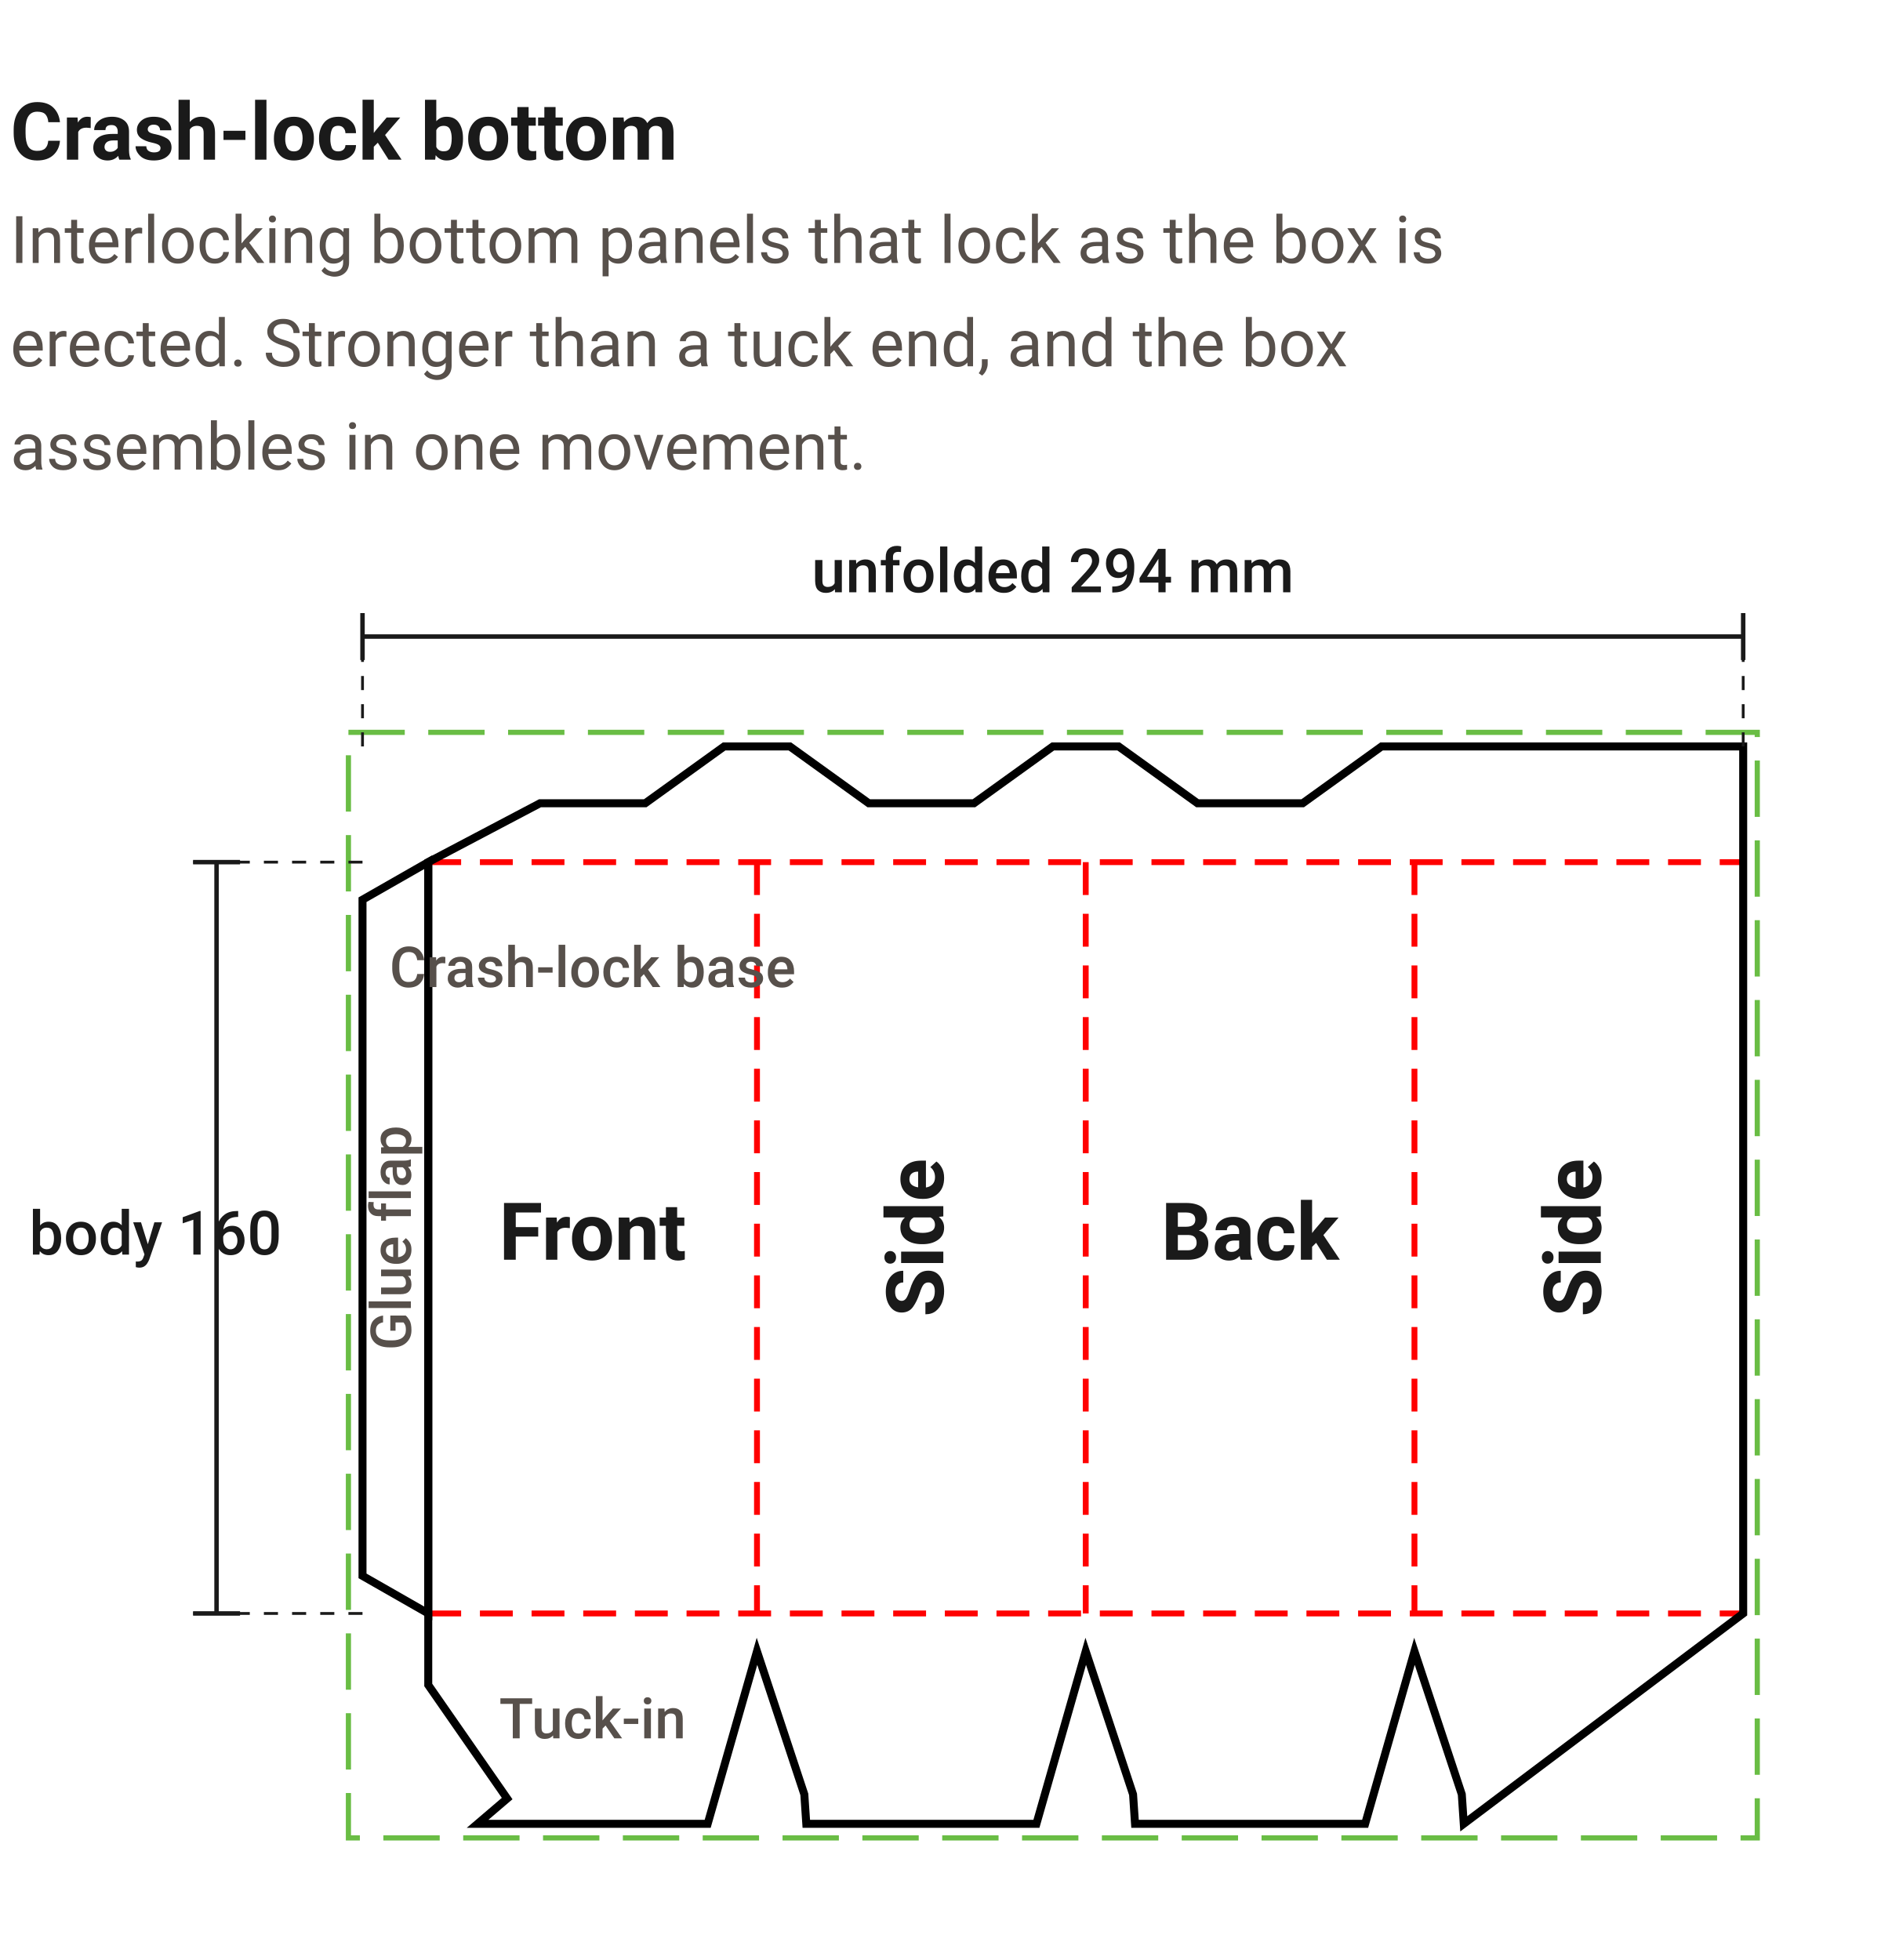
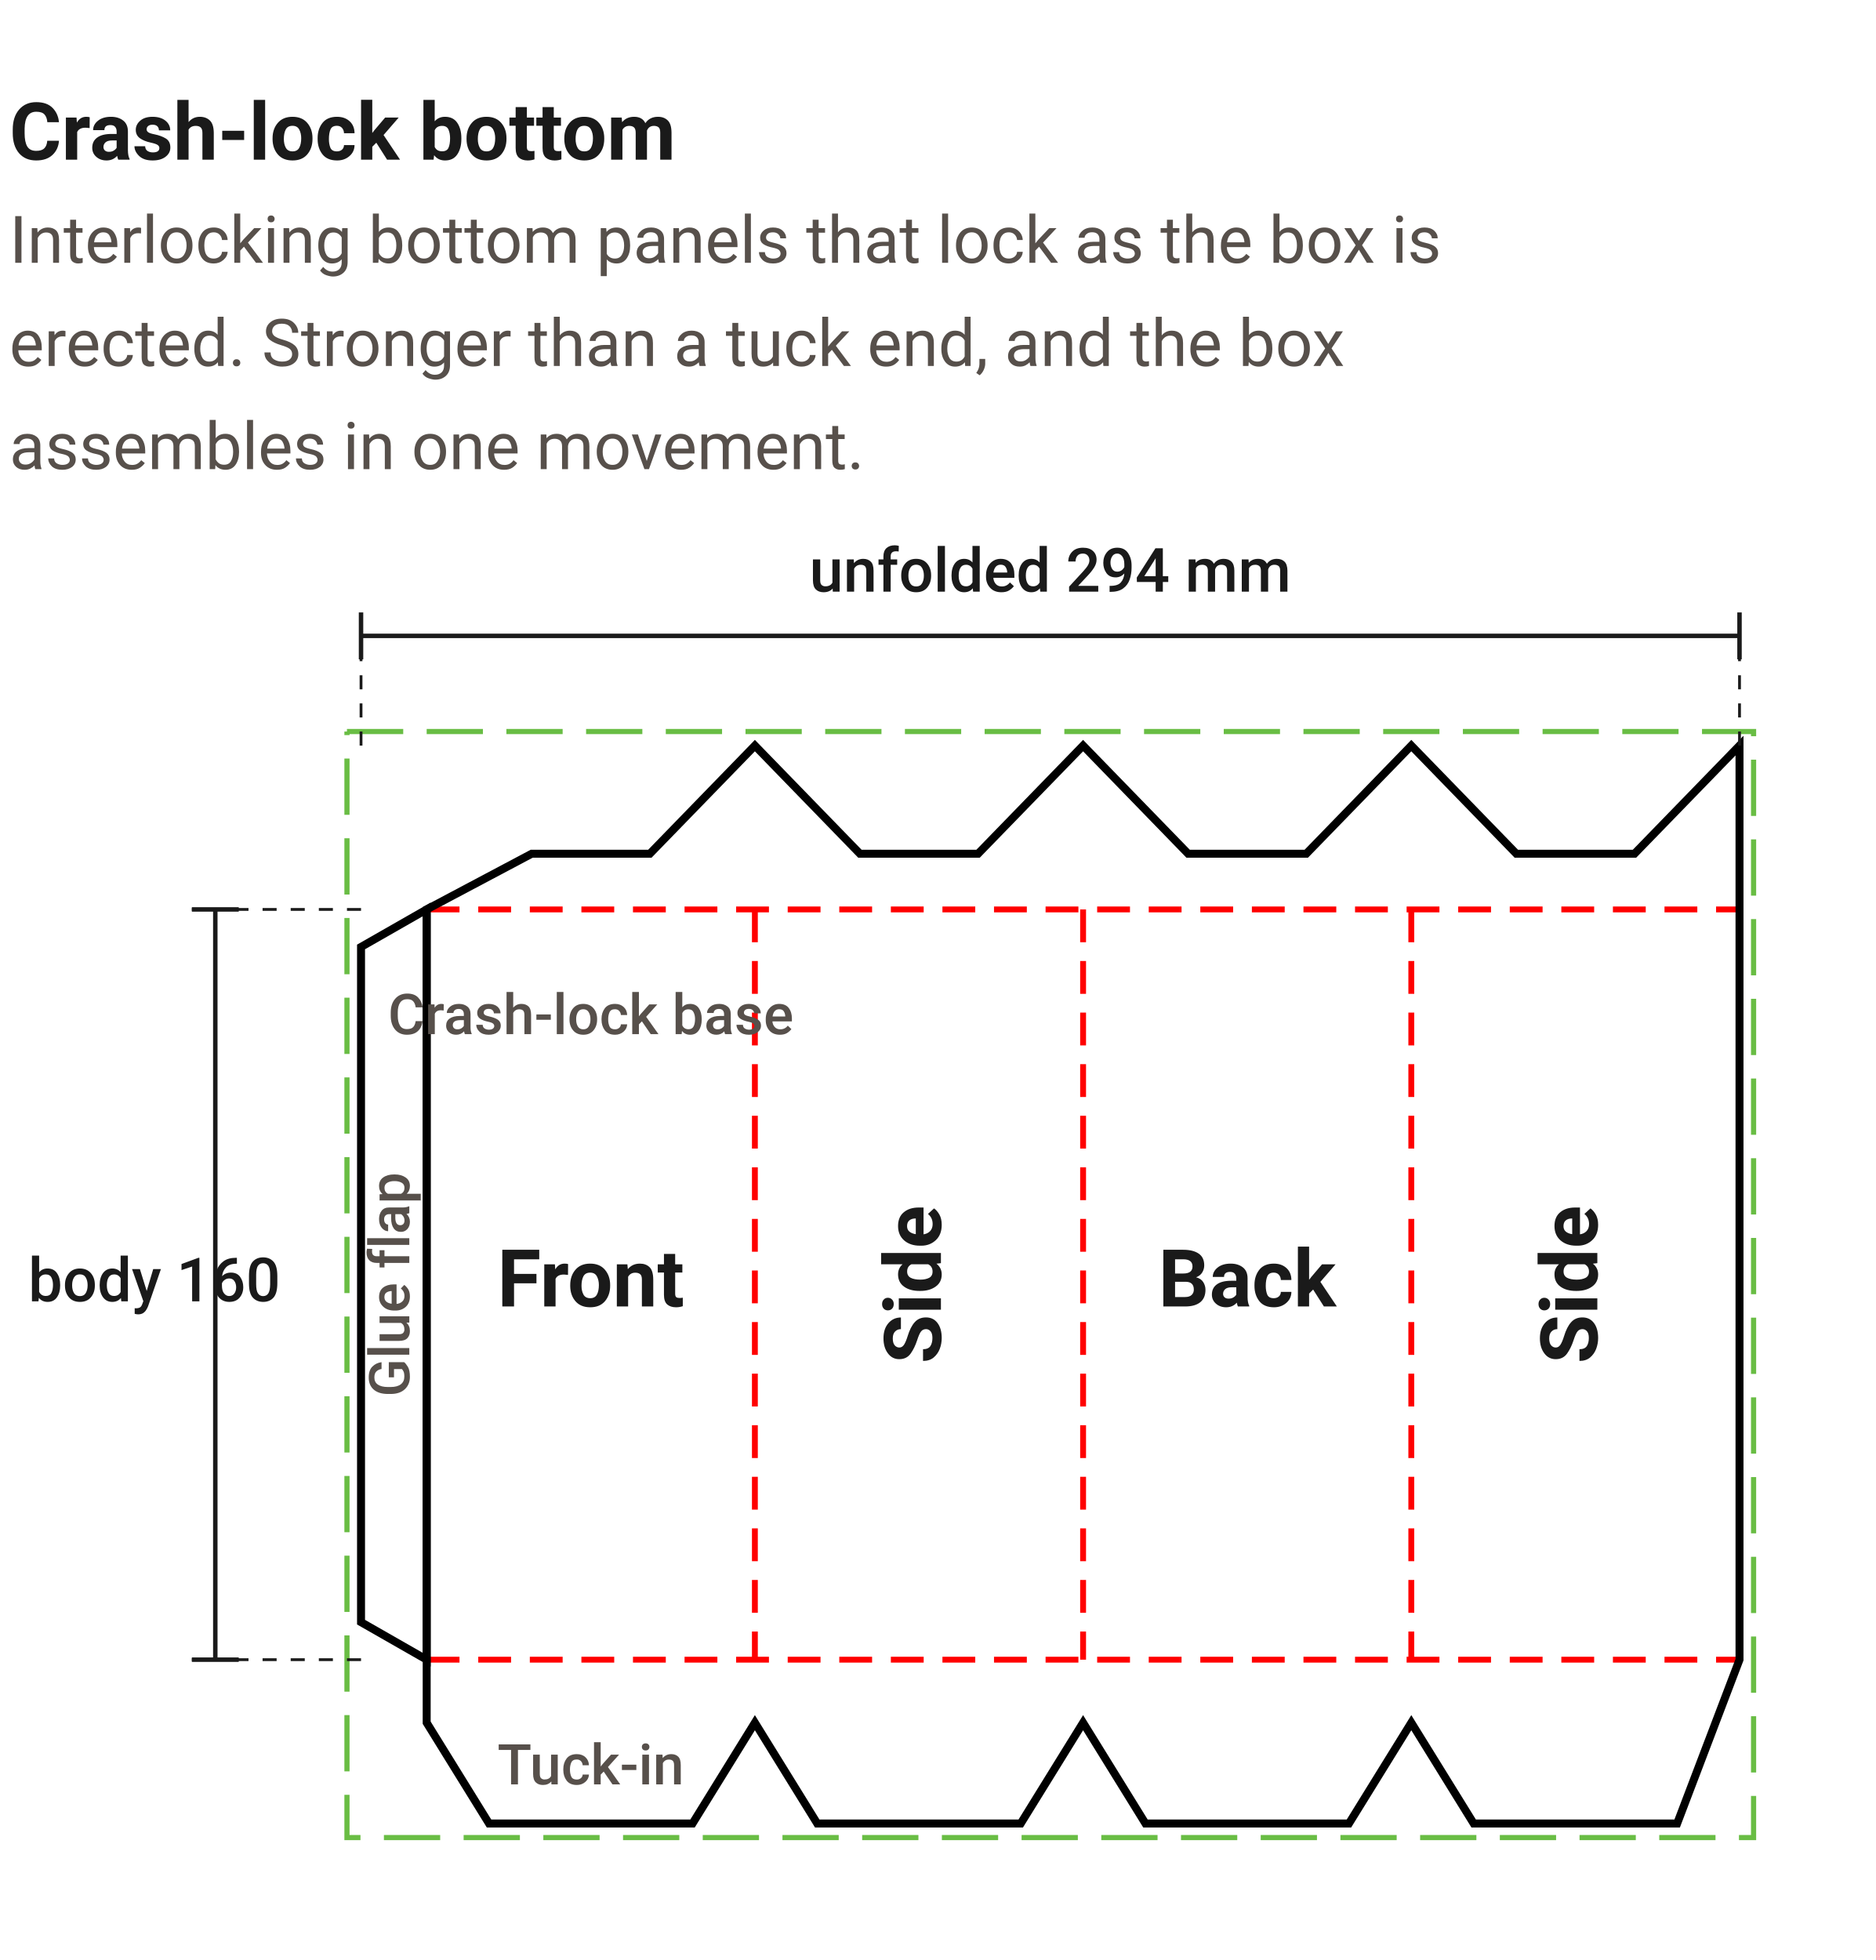
- <svg xmlns="http://www.w3.org/2000/svg" viewBox="-91.0 -138.8 400.0 417.4" width="400" height="417" role="img" aria-labelledby="tcrash-lock dcrash-lock">
+ <svg xmlns="http://www.w3.org/2000/svg" viewBox="-91.0 -149.1 400.0 417.9" width="400" height="418" role="img" aria-labelledby="tcrash-lock dcrash-lock">
  <g>
    <line x1="70.00" y1="44.80" x2="70.00" y2="204.80" stroke="#FF0000" stroke-width="1.25" stroke-dasharray="7 4" />
    <line x1="140.00" y1="44.80" x2="140.00" y2="204.80" stroke="#FF0000" stroke-width="1.25" stroke-dasharray="7 4" />
    <line x1="210.00" y1="44.80" x2="210.00" y2="204.80" stroke="#FF0000" stroke-width="1.25" stroke-dasharray="7 4" />
    <line x1="0.00" y1="44.80" x2="280.00" y2="44.80" stroke="#FF0000" stroke-width="1.25" stroke-dasharray="7 4" />
    <line x1="0.00" y1="204.80" x2="280.00" y2="204.80" stroke="#FF0000" stroke-width="1.25" stroke-dasharray="7 4" />
    <line x1="0.00" y1="44.80" x2="0.00" y2="204.80" stroke="#FF0000" stroke-width="1.25" stroke-dasharray="7 4" />
-     <path d="M0.00,44.80 L23.80,32.26 L46.20,32.26 L63.00,20.16 L77.00,20.16 L93.80,32.26 L116.20,32.26 L133.00,20.16 L147.00,20.16 L163.80,32.26 L186.20,32.26 L203.00,20.16 L280.00,20.16 L280.00,44.80 L280.00,204.80 L220.50,249.60 L220.08,243.33 L210.00,212.86 L210.00,212.86 L199.50,249.60 L150.50,249.60 L150.08,243.33 L140.00,212.86 L140.00,212.86 L129.50,249.60 L80.50,249.60 L80.08,243.33 L70.00,212.86 L70.00,212.86 L59.50,249.60 L10.50,249.60 L16.80,244.22 L0.00,220.03 L0.00,204.80 Z" fill="none" stroke="#000000" stroke-width="1.7" stroke-linejoin="miter" />
+     <path d="M0.00,44.80 L22.40,32.92 L47.60,32.92 L70.00,9.86 L70.00,9.86 L92.40,32.92 L117.60,32.92 L140.00,9.86 L140.00,9.86 L162.40,32.92 L187.60,32.92 L210.00,9.86 L210.00,9.86 L232.40,32.92 L257.60,32.92 L280.00,9.86 L280.00,44.80 L280.00,204.80 L266.70,239.74 L223.30,239.74 L210.00,218.24 L210.00,218.24 L196.70,239.74 L153.30,239.74 L140.00,218.24 L140.00,218.24 L126.70,239.74 L83.30,239.74 L70.00,218.24 L70.00,218.24 L56.70,239.74 L13.30,239.74 L0.00,218.24 L0.00,204.80 Z" fill="none" stroke="#000000" stroke-width="1.7" stroke-linejoin="miter" />
    <path d="M0.00,44.80 L-14.00,52.80 L-14.00,196.80 L0.00,204.80 Z" fill="none" stroke="#000000" stroke-width="1.7" stroke-linejoin="miter" />
-     <path d="M-17.00,17.16 L283.00,17.16 L283.00,252.60 L-17.00,252.60 L-17.00,17.16" fill="none" stroke="#69BD44" stroke-width="1.1" stroke-dasharray="12 5" />
+     <path d="M-17.00,6.86 L283.00,6.86 L283.00,242.74 L-17.00,242.74 L-17.00,6.86" fill="none" stroke="#69BD44" stroke-width="1.1" stroke-dasharray="12 5" />
    <text x="35.00" y="124.80" font-family="ui-sans-serif,system-ui,-apple-system,'Segoe UI',Roboto,'Helvetica Neue',Arial,sans-serif" font-size="17" font-weight="600" fill="#1A1A1A" text-anchor="middle" dominant-baseline="middle">Front</text>
    <text x="105.00" y="124.80" transform="rotate(-90 105.00 124.80)" font-family="ui-sans-serif,system-ui,-apple-system,'Segoe UI',Roboto,'Helvetica Neue',Arial,sans-serif" font-size="17" font-weight="600" fill="#1A1A1A" text-anchor="middle" dominant-baseline="middle">Side</text>
    <text x="175.00" y="124.80" font-family="ui-sans-serif,system-ui,-apple-system,'Segoe UI',Roboto,'Helvetica Neue',Arial,sans-serif" font-size="17" font-weight="600" fill="#1A1A1A" text-anchor="middle" dominant-baseline="middle">Back</text>
    <text x="245.00" y="124.80" transform="rotate(-90 245.00 124.80)" font-family="ui-sans-serif,system-ui,-apple-system,'Segoe UI',Roboto,'Helvetica Neue',Arial,sans-serif" font-size="17" font-weight="600" fill="#1A1A1A" text-anchor="middle" dominant-baseline="middle">Side</text>
    <text x="-7.00" y="124.80" transform="rotate(-90 -7.00 124.80)" font-family="ui-sans-serif,system-ui,-apple-system,'Segoe UI',Roboto,'Helvetica Neue',Arial,sans-serif" font-size="12" font-weight="500" fill="#57504B" text-anchor="middle" dominant-baseline="middle">Glue flap</text>
    <text x="35.00" y="68.10" font-family="ui-sans-serif,system-ui,-apple-system,'Segoe UI',Roboto,'Helvetica Neue',Arial,sans-serif" font-size="12" font-weight="500" fill="#57504B" text-anchor="middle" dominant-baseline="middle">Crash-lock base</text>
    <text x="35.00" y="228.10" font-family="ui-sans-serif,system-ui,-apple-system,'Segoe UI',Roboto,'Helvetica Neue',Arial,sans-serif" font-size="12" font-weight="500" fill="#57504B" text-anchor="middle" dominant-baseline="middle">Tuck-in</text>
-     <line x1="-14.00" y1="-3.24" x2="280.00" y2="-3.24" stroke="#1A1A1A" stroke-width="0.95" />
-     <line x1="-14.00" y1="20.16" x2="-14.00" y2="-8.24" stroke="#1A1A1A" stroke-width="0.6" stroke-dasharray="3 3" />
-     <line x1="-14.00" y1="-8.24" x2="-14.00" y2="1.76" stroke="#1A1A1A" stroke-width="0.95" />
-     <line x1="280.00" y1="20.16" x2="280.00" y2="-8.24" stroke="#1A1A1A" stroke-width="0.6" stroke-dasharray="3 3" />
-     <line x1="280.00" y1="-8.24" x2="280.00" y2="1.76" stroke="#1A1A1A" stroke-width="0.95" />
-     <text x="133.00" y="-16.24" font-family="ui-sans-serif,system-ui,-apple-system,'Segoe UI',Roboto,'Helvetica Neue',Arial,sans-serif" font-size="13" font-weight="500" fill="#1A1A1A" text-anchor="middle" dominant-baseline="middle">unfolded 294 mm</text>
+     <line x1="-14.00" y1="-13.54" x2="280.00" y2="-13.54" stroke="#1A1A1A" stroke-width="0.95" />
+     <line x1="-14.00" y1="9.86" x2="-14.00" y2="-18.54" stroke="#1A1A1A" stroke-width="0.6" stroke-dasharray="3 3" />
+     <line x1="-14.00" y1="-18.54" x2="-14.00" y2="-8.54" stroke="#1A1A1A" stroke-width="0.95" />
+     <line x1="280.00" y1="9.86" x2="280.00" y2="-18.54" stroke="#1A1A1A" stroke-width="0.6" stroke-dasharray="3 3" />
+     <line x1="280.00" y1="-18.54" x2="280.00" y2="-8.54" stroke="#1A1A1A" stroke-width="0.95" />
+     <text x="133.00" y="-26.54" font-family="ui-sans-serif,system-ui,-apple-system,'Segoe UI',Roboto,'Helvetica Neue',Arial,sans-serif" font-size="13" font-weight="500" fill="#1A1A1A" text-anchor="middle" dominant-baseline="middle">unfolded 294 mm</text>
    <line x1="-45.08" y1="44.80" x2="-45.08" y2="204.80" stroke="#1A1A1A" stroke-width="0.95" />
    <line x1="-14.00" y1="44.80" x2="-50.08" y2="44.80" stroke="#1A1A1A" stroke-width="0.6" stroke-dasharray="3 3" />
    <line x1="-50.08" y1="44.80" x2="-40.08" y2="44.80" stroke="#1A1A1A" stroke-width="0.95" />
    <line x1="-14.00" y1="204.80" x2="-50.08" y2="204.80" stroke="#1A1A1A" stroke-width="0.6" stroke-dasharray="3 3" />
    <line x1="-50.08" y1="204.80" x2="-40.08" y2="204.80" stroke="#1A1A1A" stroke-width="0.95" />
    <text x="-58.08" y="124.80" font-family="ui-sans-serif,system-ui,-apple-system,'Segoe UI',Roboto,'Helvetica Neue',Arial,sans-serif" font-size="13" font-weight="500" fill="#1A1A1A" text-anchor="middle" dominant-baseline="middle">body 160</text>
-     <text x="-89.0" y="-104.8" font-family="ui-sans-serif,system-ui,-apple-system,'Segoe UI',Roboto,'Helvetica Neue',Arial,sans-serif" font-size="17" font-weight="600" fill="#1A1A1A">Crash-lock bottom</text>
-     <text x="-89.0" y="-82.8" font-family="ui-sans-serif,system-ui,-apple-system,'Segoe UI',Roboto,'Helvetica Neue',Arial,sans-serif" font-size="14" fill="#57504B">Interlocking bottom panels that lock as the box is</text>
-     <text x="-89.0" y="-60.8" font-family="ui-sans-serif,system-ui,-apple-system,'Segoe UI',Roboto,'Helvetica Neue',Arial,sans-serif" font-size="14" fill="#57504B">erected. Stronger than a tuck end, and the box</text>
-     <text x="-89.0" y="-38.8" font-family="ui-sans-serif,system-ui,-apple-system,'Segoe UI',Roboto,'Helvetica Neue',Arial,sans-serif" font-size="14" fill="#57504B">assembles in one movement.</text>
+     <text x="-89.0" y="-115.1" font-family="ui-sans-serif,system-ui,-apple-system,'Segoe UI',Roboto,'Helvetica Neue',Arial,sans-serif" font-size="17" font-weight="600" fill="#1A1A1A">Crash-lock bottom</text>
+     <text x="-89.0" y="-93.1" font-family="ui-sans-serif,system-ui,-apple-system,'Segoe UI',Roboto,'Helvetica Neue',Arial,sans-serif" font-size="14" fill="#57504B">Interlocking bottom panels that lock as the box is</text>
+     <text x="-89.0" y="-71.1" font-family="ui-sans-serif,system-ui,-apple-system,'Segoe UI',Roboto,'Helvetica Neue',Arial,sans-serif" font-size="14" fill="#57504B">erected. Stronger than a tuck end, and the box</text>
+     <text x="-89.0" y="-49.1" font-family="ui-sans-serif,system-ui,-apple-system,'Segoe UI',Roboto,'Helvetica Neue',Arial,sans-serif" font-size="14" fill="#57504B">assembles in one movement.</text>
  </g>
</svg>
